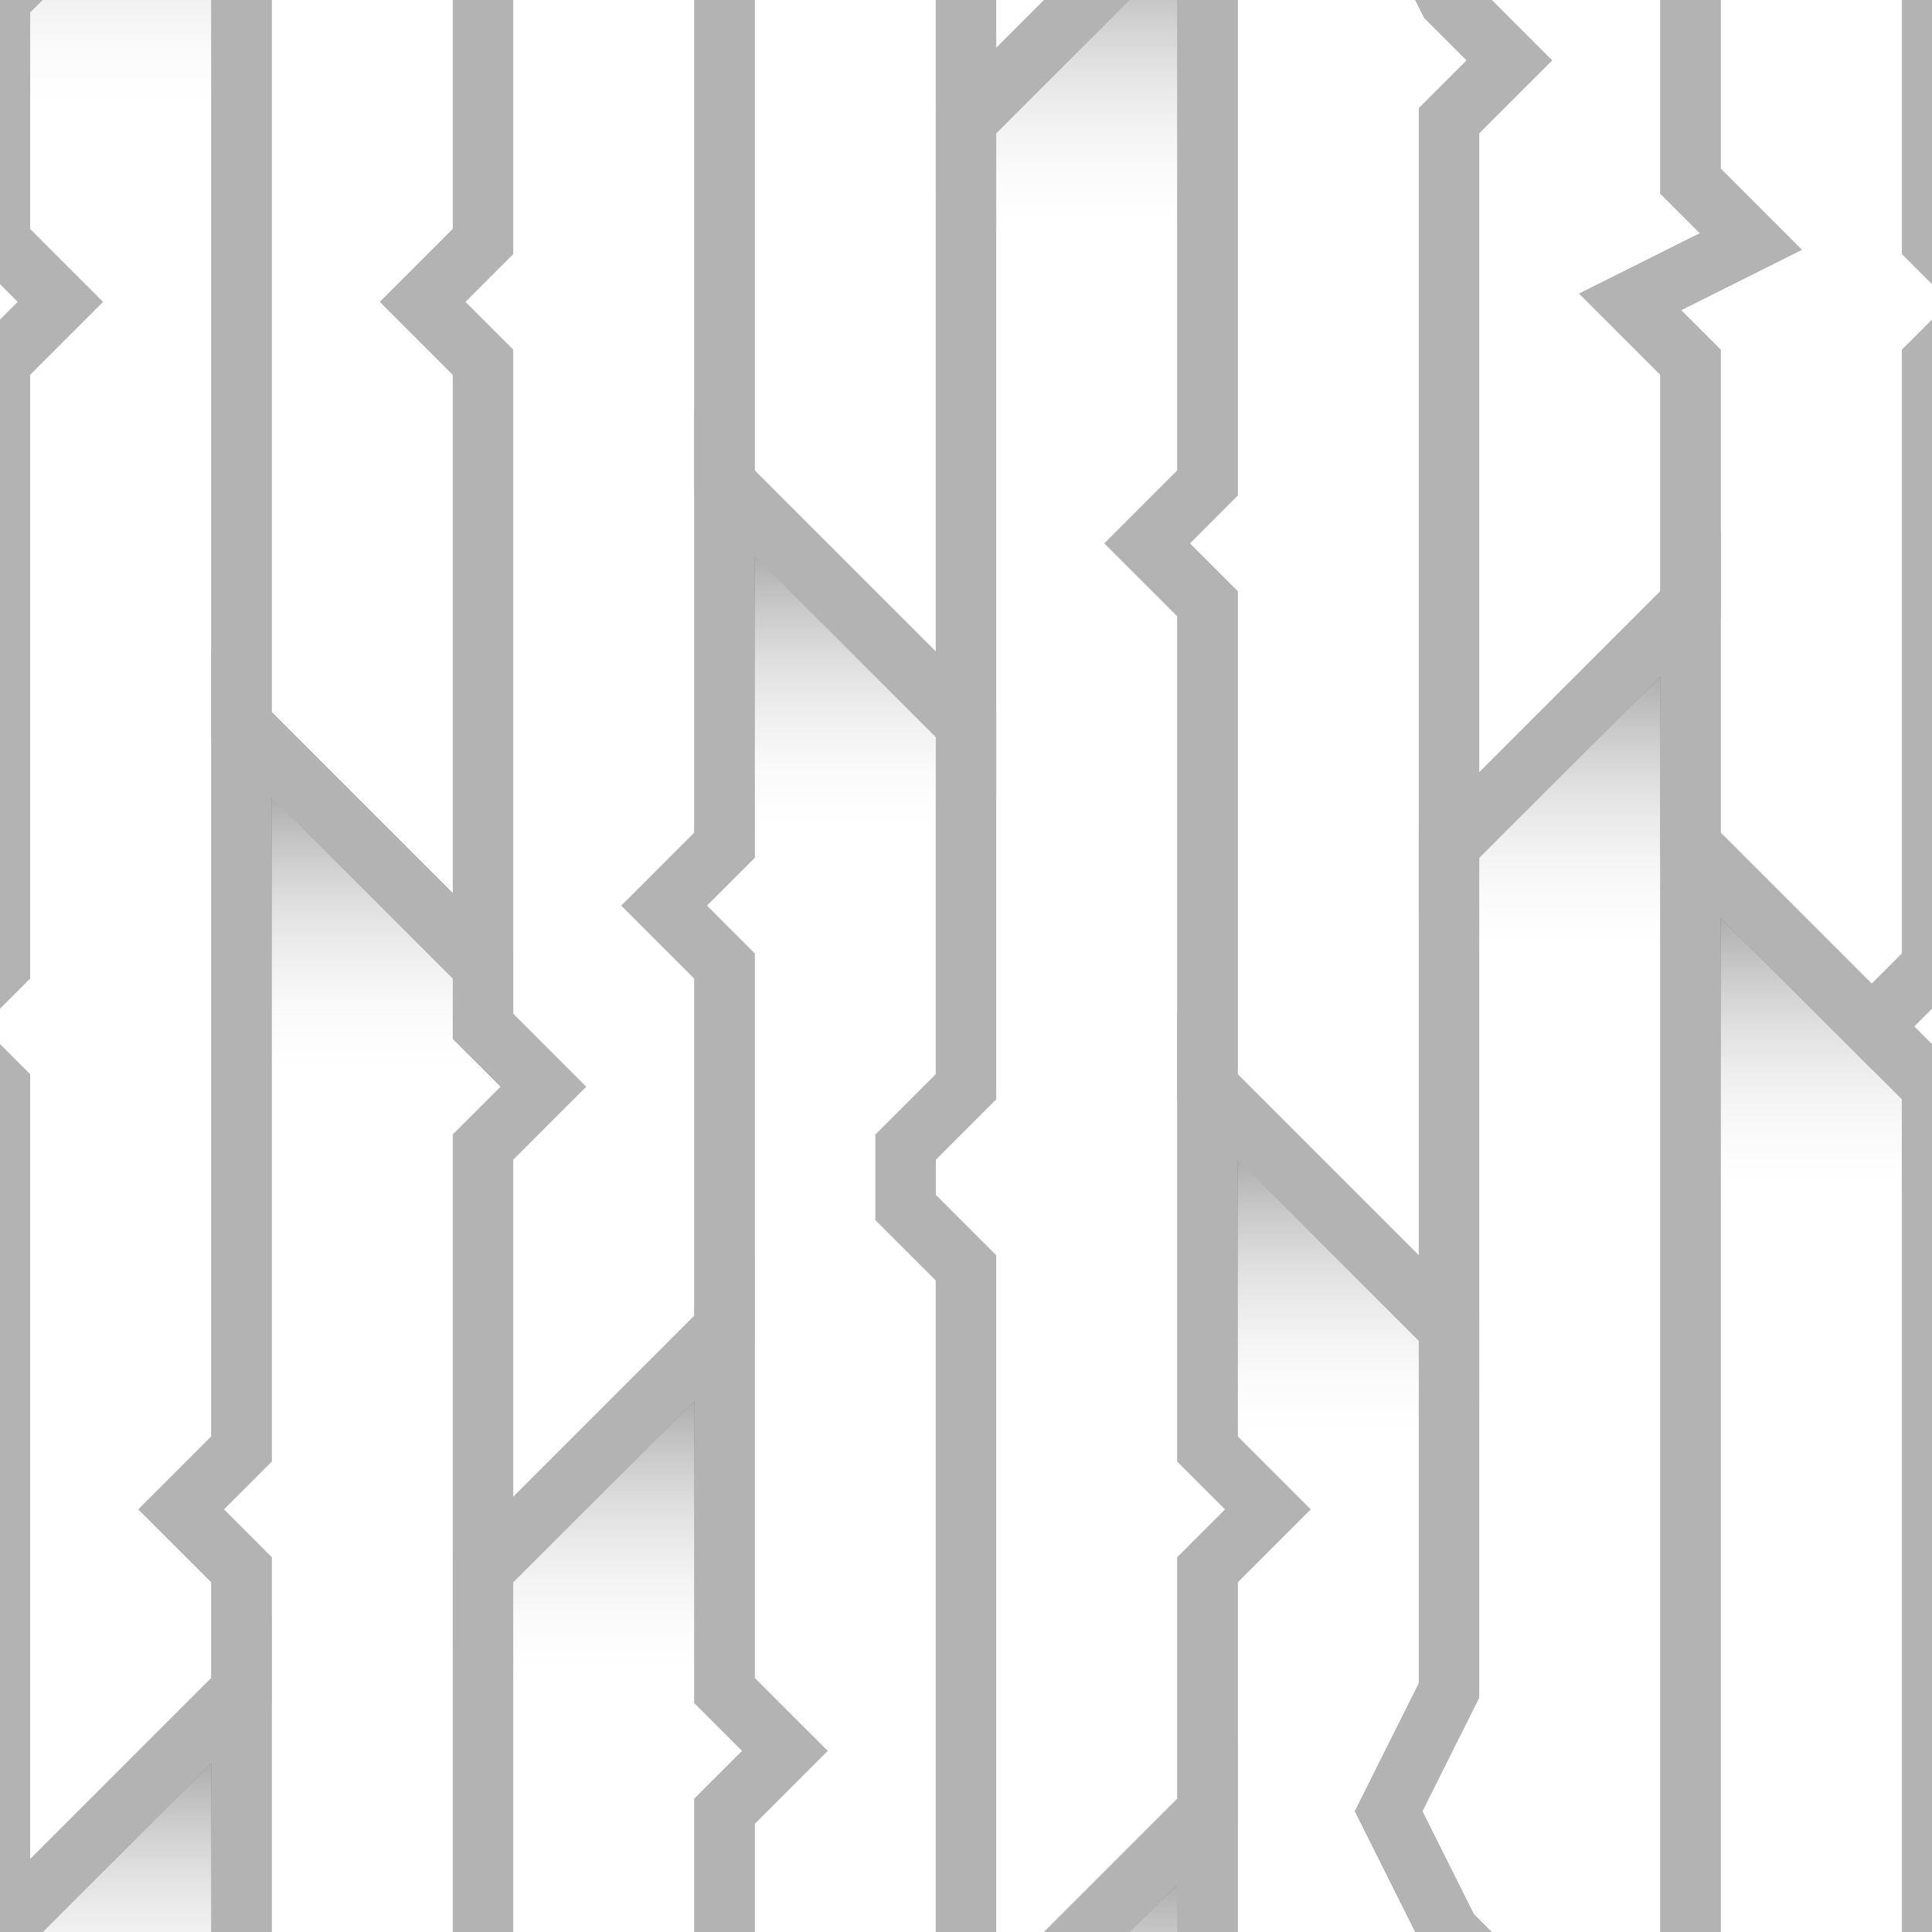
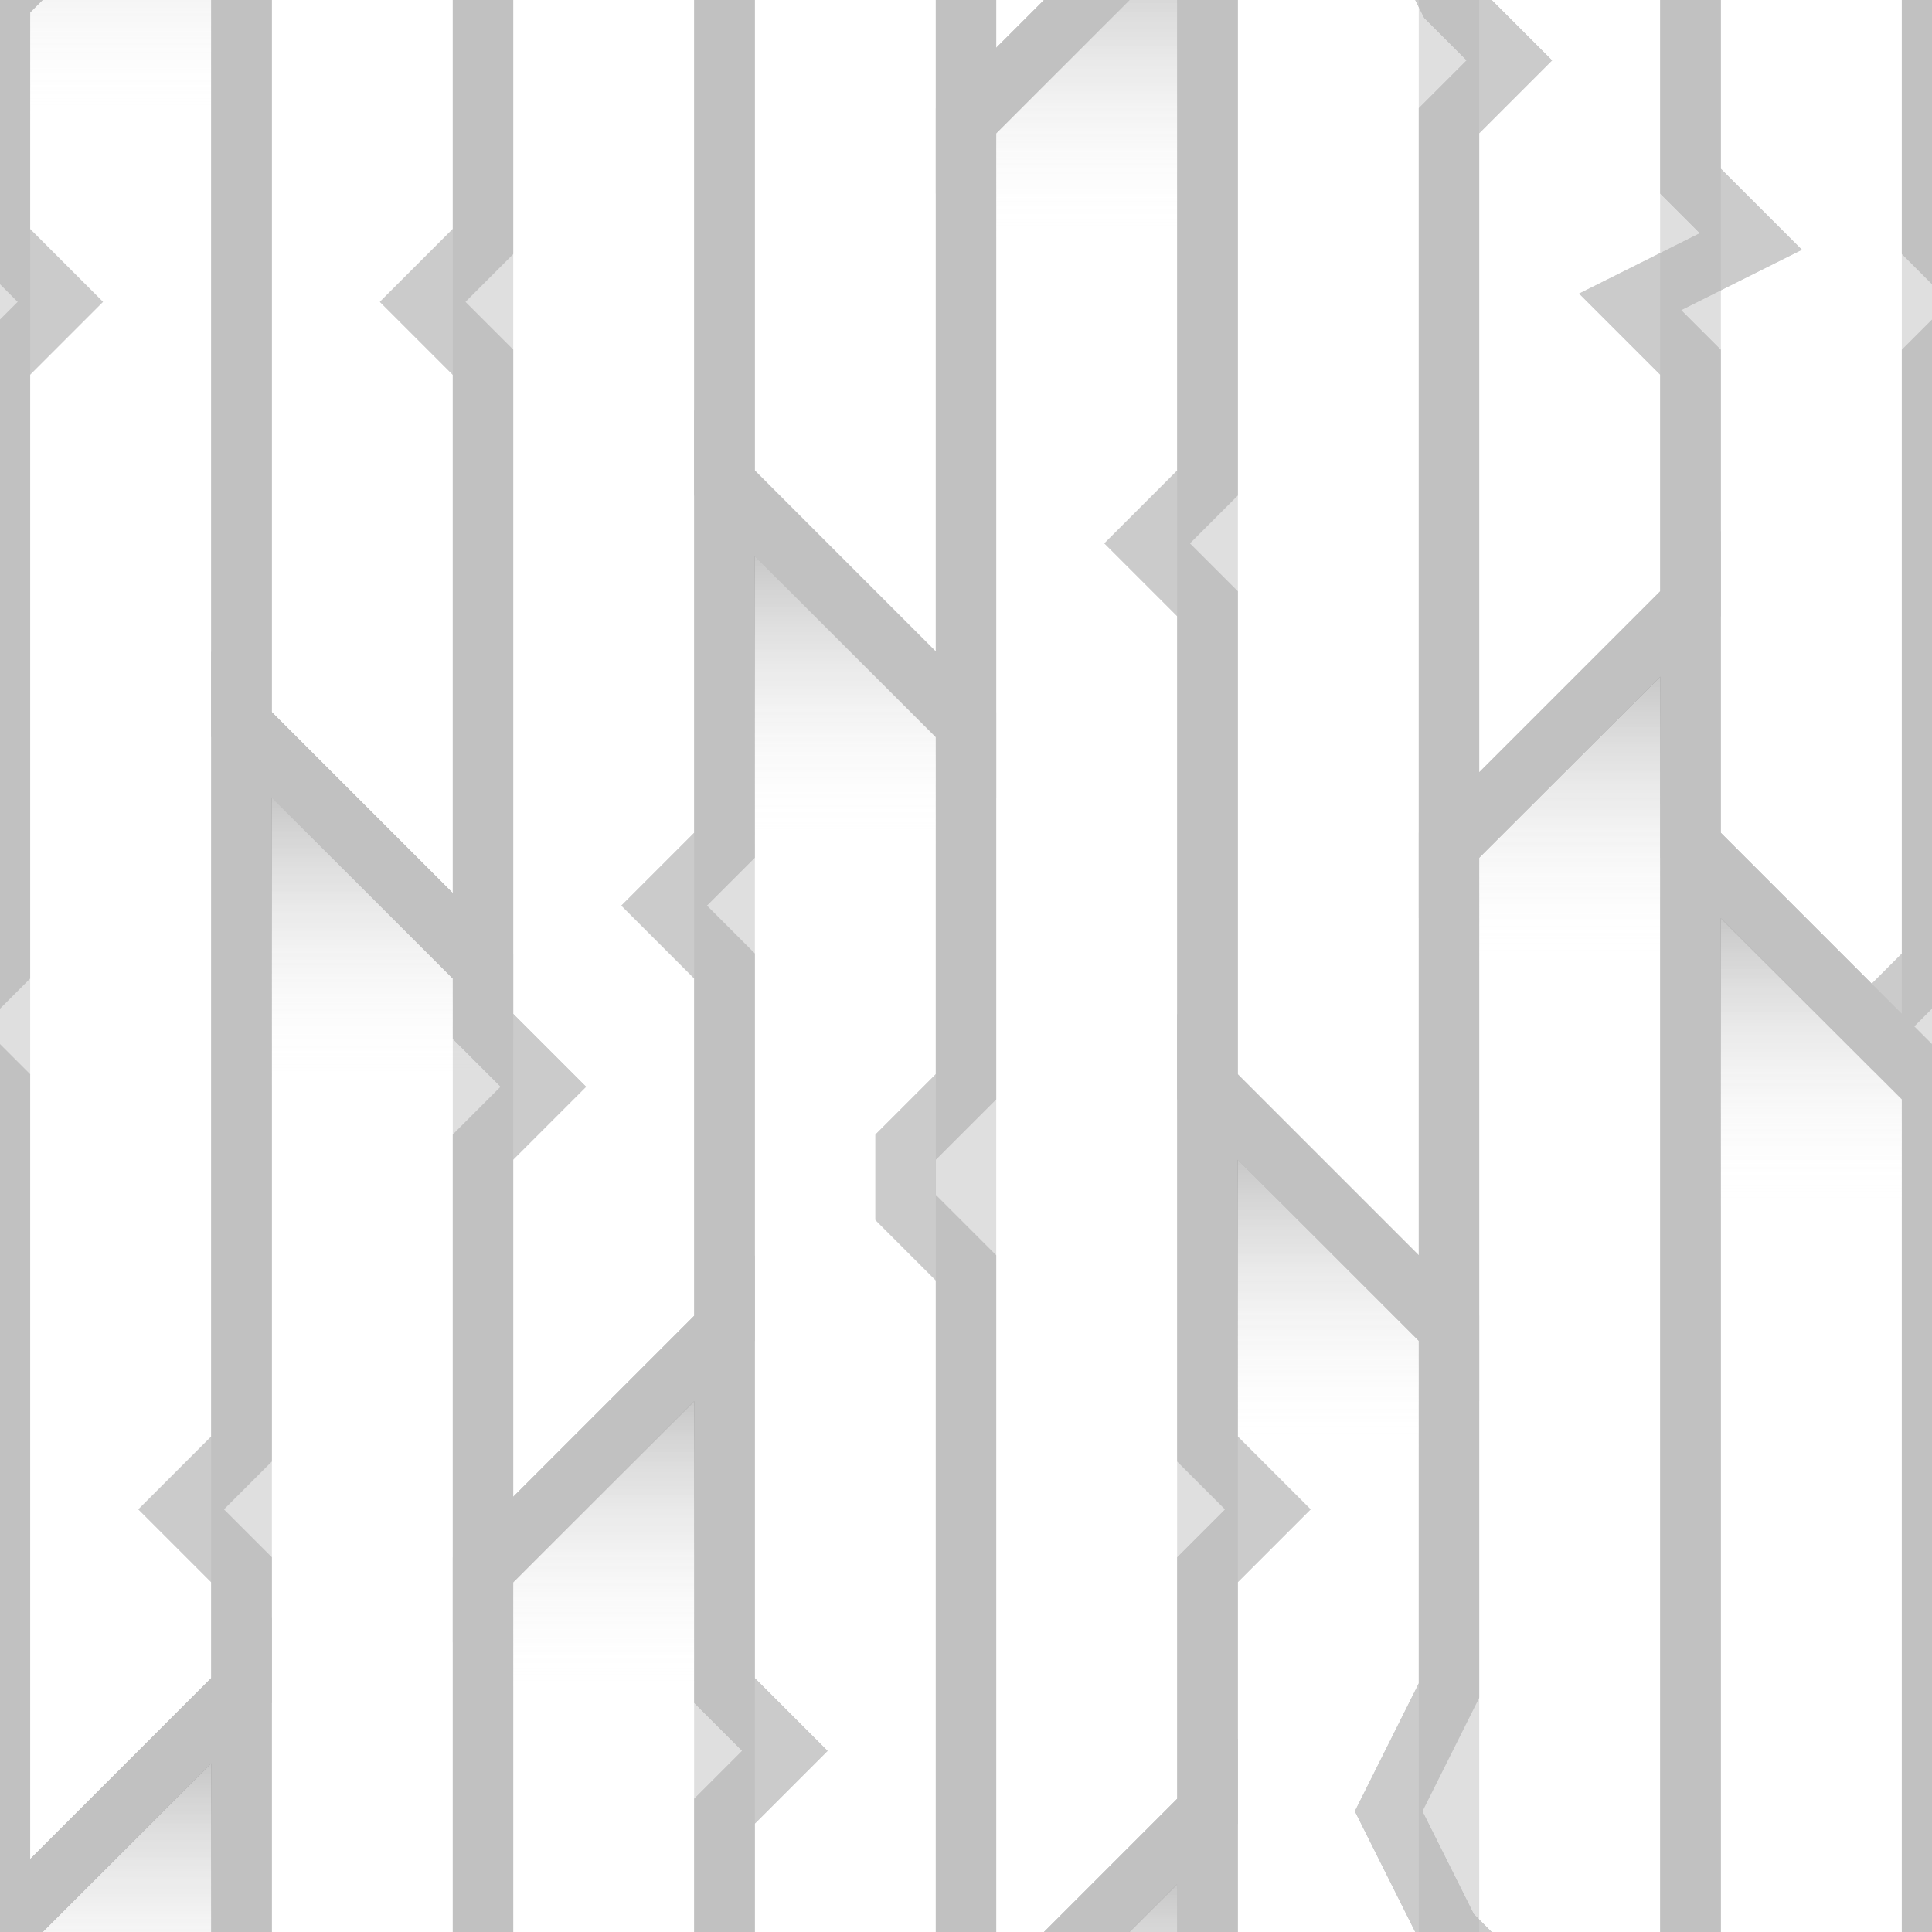
<svg xmlns="http://www.w3.org/2000/svg" xmlns:xlink="http://www.w3.org/1999/xlink" width="128" height="128" viewBox="0 0 128 128" id="svg2" version="1.1" enable-background="new">
  <defs id="defs4">
+     <linearGradient gradientTransform="translate(-212.3528,-104.5228)" xlink:href="#linearGradient4171" id="linearGradient4189-1" x1="16" y1="112" x2="16" y2="136" gradientUnits="userSpaceOnUse" />
    <linearGradient id="linearGradient4171">
      <stop style="stop-color:#000000;stop-opacity:0.497" offset="0" id="stop4173" />
      <stop style="stop-color:#ffffff;stop-opacity:0" offset="1" id="stop4175" />
    </linearGradient>
-     <linearGradient gradientTransform="translate(0,-128)" xlink:href="#linearGradient4171" id="linearGradient4189-1" x1="16" y1="112" x2="16" y2="136" gradientUnits="userSpaceOnUse" />
-     <linearGradient gradientTransform="translate(64,-120)" xlink:href="#linearGradient4171" id="linearGradient4189-9" x1="16" y1="112" x2="16" y2="136" gradientUnits="userSpaceOnUse" />
-     <linearGradient gradientTransform="translate(96,-200)" xlink:href="#linearGradient4171" id="linearGradient4189-4" x1="16" y1="112" x2="16" y2="136" gradientUnits="userSpaceOnUse" />
-     <linearGradient gradientTransform="matrix(-1,0,0,1,128,-184)" xlink:href="#linearGradient4171" id="linearGradient4189-96-93" x1="16" y1="112" x2="16" y2="136" gradientUnits="userSpaceOnUse" />
-     <linearGradient gradientTransform="matrix(-1,0,0,1,32,-64.00004)" xlink:href="#linearGradient4171" id="linearGradient4189-96-23-2" x1="16" y1="112" x2="16" y2="136" gradientUnits="userSpaceOnUse" />
-     <linearGradient gradientTransform="translate(32,-152)" xlink:href="#linearGradient4171" id="linearGradient4189-2-9-4" x1="16" y1="112" x2="16" y2="136" gradientUnits="userSpaceOnUse" />
-     <linearGradient gradientTransform="matrix(-1,0,0,1,64,-80.00004)" xlink:href="#linearGradient4171" id="linearGradient4189-96-3-5" x1="16" y1="112" x2="16" y2="136" gradientUnits="userSpaceOnUse" />
-     <linearGradient gradientTransform="translate(32,-24.00004)" xlink:href="#linearGradient4171" id="linearGradient4189-2-9-4-1" x1="16" y1="112" x2="16" y2="136" gradientUnits="userSpaceOnUse" />
-     <linearGradient gradientTransform="translate(64,7.99996)" xlink:href="#linearGradient4171" id="linearGradient4189-9-2" x1="16" y1="112" x2="16" y2="136" gradientUnits="userSpaceOnUse" />
-     <linearGradient gradientTransform="matrix(-1,0,0,1,64,-208)" xlink:href="#linearGradient4171" id="linearGradient4189-96-3-5-5" x1="16" y1="112" x2="16" y2="136" gradientUnits="userSpaceOnUse" />
-     <linearGradient gradientTransform="translate(64,-248)" xlink:href="#linearGradient4171" id="linearGradient4189-9-6" x1="16" y1="112" x2="16" y2="136" gradientUnits="userSpaceOnUse" />
-     <linearGradient gradientTransform="matrix(-1,0,0,1,32,-192)" xlink:href="#linearGradient4171" id="linearGradient4189-96-23-2-2" x1="16" y1="112" x2="16" y2="136" gradientUnits="userSpaceOnUse" />
-     <linearGradient gradientTransform="translate(0,-4e-5)" xlink:href="#linearGradient4171" id="linearGradient4189-1-4" x1="16" y1="112" x2="16" y2="136" gradientUnits="userSpaceOnUse" />
-     <linearGradient gradientTransform="matrix(-1,0,0,1,96,-40.00004)" xlink:href="#linearGradient4171" id="linearGradient4189-96-6-7" x1="16" y1="112" x2="16" y2="136" gradientUnits="userSpaceOnUse" />
-     <linearGradient gradientTransform="matrix(-1,0,0,1,96,-168)" xlink:href="#linearGradient4171" id="linearGradient4189-96-6-7-6" x1="16" y1="112" x2="16" y2="136" gradientUnits="userSpaceOnUse" />
-     <linearGradient gradientTransform="translate(96,-72)" xlink:href="#linearGradient4171" id="linearGradient4189-4-6" x1="16" y1="112" x2="16" y2="136" gradientUnits="userSpaceOnUse" />
-     <linearGradient gradientTransform="matrix(-1,0,0,1,128,-56.00004)" xlink:href="#linearGradient4171" id="linearGradient4189-96-93-1" x1="16" y1="112" x2="16" y2="136" gradientUnits="userSpaceOnUse" />
+     <linearGradient gradientTransform="translate(-148.3528,-96.52283)" xlink:href="#linearGradient4171" id="linearGradient4189-9" x1="16" y1="112" x2="16" y2="136" gradientUnits="userSpaceOnUse" />
+     <linearGradient gradientTransform="translate(-116.3528,-176.5228)" xlink:href="#linearGradient4171" id="linearGradient4189-4" x1="16" y1="112" x2="16" y2="136" gradientUnits="userSpaceOnUse" />
+     <linearGradient gradientTransform="matrix(-1,0,0,1,-84.35284,-160.5228)" xlink:href="#linearGradient4171" id="linearGradient4189-96-93" x1="16" y1="112" x2="16" y2="136" gradientUnits="userSpaceOnUse" />
+     <linearGradient gradientTransform="matrix(-1,0,0,1,-180.3528,-40.52287)" xlink:href="#linearGradient4171" id="linearGradient4189-96-23-2" x1="16" y1="112" x2="16" y2="136" gradientUnits="userSpaceOnUse" />
+     <linearGradient gradientTransform="translate(-180.3528,-128.5228)" xlink:href="#linearGradient4171" id="linearGradient4189-2-9-4" x1="16" y1="112" x2="16" y2="136" gradientUnits="userSpaceOnUse" />
+     <linearGradient gradientTransform="matrix(-1,0,0,1,-148.3528,-56.52287)" xlink:href="#linearGradient4171" id="linearGradient4189-96-3-5" x1="16" y1="112" x2="16" y2="136" gradientUnits="userSpaceOnUse" />
+     <linearGradient gradientTransform="translate(-180.3528,-0.5228704)" xlink:href="#linearGradient4171" id="linearGradient4189-2-9-4-1" x1="16" y1="112" x2="16" y2="136" gradientUnits="userSpaceOnUse" />
+     <linearGradient gradientTransform="translate(-148.3528,31.47713)" xlink:href="#linearGradient4171" id="linearGradient4189-9-2" x1="16" y1="112" x2="16" y2="136" gradientUnits="userSpaceOnUse" />
+     <linearGradient gradientTransform="matrix(-1,0,0,1,-148.3528,-184.5229)" xlink:href="#linearGradient4171" id="linearGradient4189-96-3-5-5" x1="16" y1="112" x2="16" y2="136" gradientUnits="userSpaceOnUse" />
+     <linearGradient gradientTransform="translate(-148.3528,-224.5228)" xlink:href="#linearGradient4171" id="linearGradient4189-9-6" x1="16" y1="112" x2="16" y2="136" gradientUnits="userSpaceOnUse" />
+     <linearGradient gradientTransform="matrix(-1,0,0,1,-180.3528,-168.5229)" xlink:href="#linearGradient4171" id="linearGradient4189-96-23-2-2" x1="16" y1="112" x2="16" y2="136" gradientUnits="userSpaceOnUse" />
+     <linearGradient gradientTransform="translate(-212.3528,23.47713)" xlink:href="#linearGradient4171" id="linearGradient4189-1-4" x1="16" y1="112" x2="16" y2="136" gradientUnits="userSpaceOnUse" />
+     <linearGradient gradientTransform="matrix(-1,0,0,1,-116.3528,-16.52287)" xlink:href="#linearGradient4171" id="linearGradient4189-96-6-7" x1="16" y1="112" x2="16" y2="136" gradientUnits="userSpaceOnUse" />
+     <linearGradient gradientTransform="matrix(-1,0,0,1,-116.3528,-144.5229)" xlink:href="#linearGradient4171" id="linearGradient4189-96-6-7-6" x1="16" y1="112" x2="16" y2="136" gradientUnits="userSpaceOnUse" />
+     <linearGradient gradientTransform="translate(-116.3528,-48.52283)" xlink:href="#linearGradient4171" id="linearGradient4189-4-6" x1="16" y1="112" x2="16" y2="136" gradientUnits="userSpaceOnUse" />
+     <linearGradient gradientTransform="matrix(-1,0,0,1,-84.35284,-32.52287)" xlink:href="#linearGradient4171" id="linearGradient4189-96-93-1" x1="16" y1="112" x2="16" y2="136" gradientUnits="userSpaceOnUse" />
  </defs>
  <g id="layer3">
-     <path style="opacity:1;fill:url(#linearGradient4189-1);fill-opacity:1;fill-rule:evenodd;stroke:#b3b3b3;stroke-width:4;stroke-linecap:butt;stroke-linejoin:miter;stroke-miterlimit:4;stroke-dasharray:none;stroke-opacity:1" d="M 16,-16 0,4.0003407e-5 0,16 4,20 0,24 0,64 -4,68 l 4,4 0,40 0,16 16,-16 0,-8 -4,-4 4,-4 0,-48 0,-16 0,-16 0,-16 z" id="path4157-0-5-3" />
-     <path style="opacity:1;fill:url(#linearGradient4189-9);fill-opacity:1;fill-rule:evenodd;stroke:#b3b3b3;stroke-width:4;stroke-linecap:butt;stroke-linejoin:miter;stroke-miterlimit:4;stroke-dasharray:none;stroke-opacity:1" d="M 80,-8 64,8 l 0,16 0,16 0,16 0,16 L 60,76 l 0,4 4,4 0,52 16,-16 0,-16 L 84,100 80,96 80,40 76,36 80,32 80,8 Z" id="path4157-0-5-4" />
-     <path style="opacity:1;fill:url(#linearGradient4189-4);fill-opacity:1;fill-rule:evenodd;stroke:#b3b3b3;stroke-width:4;stroke-linecap:butt;stroke-linejoin:miter;stroke-miterlimit:4;stroke-dasharray:none;stroke-opacity:1" d="m 112,-88 -16,16 0,16 0,16 L 96,-16 l -4,8 4,8 4,4 -4,4 0,48 16,-16 0,-16 L 108,20 l 8,-4 -4,-4 0,-52 0,-16 0,-16 z" id="path4157-0-5-30" />
-     <path style="opacity:1;fill:url(#linearGradient4189-96-93);fill-opacity:1;fill-rule:evenodd;stroke:#b3b3b3;stroke-width:4;stroke-linecap:butt;stroke-linejoin:miter;stroke-miterlimit:4;stroke-dasharray:none;stroke-opacity:1" d="m 112,-72 16,16 0,16 0,16 L 128,16 l 4,4 -4,4 0,16 L 128,64 l -4,4 -12,-12 0,-16 0,-16 L 108,20 l 8,-4 -4,-4 0,-52 0,-16 z" id="path4157-0-5-95-6" />
-     <path style="opacity:1;fill:url(#linearGradient4189-96-23-2);fill-opacity:1;fill-rule:evenodd;stroke:#b3b3b3;stroke-width:4;stroke-linecap:butt;stroke-linejoin:miter;stroke-miterlimit:4;stroke-dasharray:none;stroke-opacity:1" d="m 16,48 16,16 0,4 4,4 -4,4 0,52 0,16 -4,4 4,4 0,40 -16,-16 0,-16 0,-16 0,-16 0,-16 0,-8 -4,-4 4,-4 z" id="path4157-0-5-95-92-7" />
-     <path style="opacity:1;fill:url(#linearGradient4189-2-9-4);fill-opacity:1;fill-rule:evenodd;stroke:#b3b3b3;stroke-width:4;stroke-linecap:butt;stroke-linejoin:miter;stroke-miterlimit:4;stroke-dasharray:none;stroke-opacity:1" d="m 48,-40 -16,16 L 32,16 l -4,4 4,4 0,16 0,28 4,4 -4,4 0,28 L 48,88 48,64 l -4,-4 4,-4 0,-64 4,-4 -4,-4 0,-8 z" id="path4157-0-5-9-9-4" />
-     <path style="opacity:1;fill:url(#linearGradient4189-96-3-5);fill-opacity:1;fill-rule:evenodd;stroke:#b3b3b3;stroke-width:4;stroke-linecap:butt;stroke-linejoin:miter;stroke-miterlimit:4;stroke-dasharray:none;stroke-opacity:1" d="m 48,32 16,16 L 64,72 l -4,4 0,4 4,4 0,44 0,16 0,16 0,16 -16,-16 0,-40 4,-4 L 48,112 48,96 48,64 l -4,-4 4,-4 z" id="path4157-0-5-95-1-6" />
-     <path style="opacity:1;fill:url(#linearGradient4189-2-9-4-1);fill-opacity:1;fill-rule:evenodd;stroke:#b3b3b3;stroke-width:4;stroke-linecap:butt;stroke-linejoin:miter;stroke-miterlimit:4;stroke-dasharray:none;stroke-opacity:1" d="M 48,88 32,104 l 0,40 -4,4 4,4 0,16 0,28 4,4 -4,4 0,28 16,-16 0,-24 -4,-4 4,-4 L 48,120 l 4,-4 -4,-4 0,-8 z" id="path4157-0-5-9-9-4-3" />
-     <path style="opacity:1;fill:url(#linearGradient4189-9-2);fill-opacity:1;fill-rule:evenodd;stroke:#b3b3b3;stroke-width:4;stroke-linecap:butt;stroke-linejoin:miter;stroke-miterlimit:4;stroke-dasharray:none;stroke-opacity:1" d="m 80,120 -16,16 0,16 0,16 0,16 0,16 -4,4 0,4 4,4 0,52 16,-16 0,-16 4,-4 -4,-4 0,-56 -4,-4 4,-4 L 80,136 Z" id="path4157-0-5-4-1" />
-     <path style="opacity:1;fill:url(#linearGradient4189-96-3-5-5);fill-opacity:1;fill-rule:evenodd;stroke:#b3b3b3;stroke-width:4;stroke-linecap:butt;stroke-linejoin:miter;stroke-miterlimit:4;stroke-dasharray:none;stroke-opacity:1" d="m 48,-96 16,16 0,24 -4,4 0,4 4,4 0,44 0,16 0,16 0,16 -16,-16 0,-40 4,-4 L 48,-16 48,-32 48,-64 l -4,-4 4,-4 z" id="path4157-0-5-95-1-6-7" />
-     <path style="opacity:1;fill:url(#linearGradient4189-9-6);fill-opacity:1;fill-rule:evenodd;stroke:#b3b3b3;stroke-width:4;stroke-linecap:butt;stroke-linejoin:miter;stroke-miterlimit:4;stroke-dasharray:none;stroke-opacity:1" d="m 80,-136 -16,16 0,16 0,16 0,16 0,16 -4,4 0,4 4,4 0,52 16,-16 0,-16 4,-4 -4,-4 0,-56 -4,-4 4,-4 0,-24 z" id="path4157-0-5-4-9" />
-     <path style="opacity:1;fill:url(#linearGradient4189-96-23-2-2);fill-opacity:1;fill-rule:evenodd;stroke:#b3b3b3;stroke-width:4;stroke-linecap:butt;stroke-linejoin:miter;stroke-miterlimit:4;stroke-dasharray:none;stroke-opacity:1" d="m 16,-80 16,16 0,4 4,4 -4,4 0,52 0,16 -4,4 4,4 0,40 -16,-16 0,-16 0,-16 0,-16 0,-16 0,-8 -4,-4 4,-4 z" id="path4157-0-5-95-92-7-7" />
-     <path style="opacity:1;fill:url(#linearGradient4189-1-4);fill-opacity:1;fill-rule:evenodd;stroke:#b3b3b3;stroke-width:4;stroke-linecap:butt;stroke-linejoin:miter;stroke-miterlimit:4;stroke-dasharray:none;stroke-opacity:1" d="m 16,112 -16,16 0,16 4,4 L 0,152 0,192 l -4,4 4,4 L 0,240 l 0,16 16,-16 0,-8 -4,-4 4,-4 L 16,176 l 0,-16 0,-16 0,-16 z" id="path4157-0-5-3-0" />
-     <path style="opacity:1;fill:url(#linearGradient4189-96-6-7);fill-opacity:1;fill-rule:evenodd;stroke:#b3b3b3;stroke-width:4;stroke-linecap:butt;stroke-linejoin:miter;stroke-miterlimit:4;stroke-dasharray:none;stroke-opacity:1" d="m 80,72 16,16 L 96,112 l -4,8 4,8 4,4 -4,4 0,48 0,16 0,16 -16,-16 0,-16 0,-16 -4,-4 4,-4 0,-56 4,-4 -4,-4 z" id="path4157-0-5-95-9-8" />
-     <path style="opacity:1;fill:url(#linearGradient4189-96-6-7-6);fill-opacity:1;fill-rule:evenodd;stroke:#b3b3b3;stroke-width:4;stroke-linecap:butt;stroke-linejoin:miter;stroke-miterlimit:4;stroke-dasharray:none;stroke-opacity:1" d="m 80,-56 16,16 0,24 -4,8 4,8 4,4 -4,4 0,48 0,16 0,16 -16,-16 0,-16 0,-16 -4,-4 4,-4 0,-56 4,-4 -4,-4 z" id="path4157-0-5-95-9-8-2" />
-     <path style="opacity:1;fill:url(#linearGradient4189-4-6);fill-opacity:1;fill-rule:evenodd;stroke:#b3b3b3;stroke-width:4;stroke-linecap:butt;stroke-linejoin:miter;stroke-miterlimit:4;stroke-dasharray:none;stroke-opacity:1" d="m 112,40 -16,16 0,16 0,16 0,24 -4,8 4,8 4,4 -4,4 0,48 16,-16 0,-16 -4,-4 8,-4 -4,-4 0,-52 0,-16 0,-16 z" id="path4157-0-5-30-9" />
-     <path style="opacity:1;fill:url(#linearGradient4189-96-93-1);fill-opacity:1;fill-rule:evenodd;stroke:#b3b3b3;stroke-width:4;stroke-linecap:butt;stroke-linejoin:miter;stroke-miterlimit:4;stroke-dasharray:none;stroke-opacity:1" d="m 112,56 16,16 0,16 0,16 0,40 4,4 -4,4 0,16 0,24 -4,4 L 112,184 l 0,-16 0,-16 -4,-4 8,-4 -4,-4 0,-52 L 112,72 Z" id="path4157-0-5-95-6-1" />
+     <g id="g4316" style="opacity:0.128" transform="translate(0,-4e-5)">
+       <path id="path4157-0-5" d="m 16,112 -16,16 0,128 16,-16 z" style="opacity:1;fill:none;fill-opacity:1;fill-rule:evenodd;stroke:#000000;stroke-width:4;stroke-linecap:butt;stroke-linejoin:miter;stroke-miterlimit:4;stroke-dasharray:none;stroke-opacity:1" />
+       <path id="path4157-0-5-3" d="M 16,-16 0,4.0003407e-5 0,128 l 16,-16 z" style="opacity:1;fill:none;fill-opacity:1;fill-rule:evenodd;stroke:#000000;stroke-width:4;stroke-linecap:butt;stroke-linejoin:miter;stroke-miterlimit:4;stroke-dasharray:none;stroke-opacity:1" />
+       <path id="path4157-0-5-38" d="m 48,88 -16,16 0,128 16,-16 z" style="opacity:1;fill:none;fill-opacity:1;fill-rule:evenodd;stroke:#000000;stroke-width:4;stroke-linecap:butt;stroke-linejoin:miter;stroke-miterlimit:4;stroke-dasharray:none;stroke-opacity:1" />
+       <path id="path4157-0-5-9" d="m 48,-40 -16,16 0,128 16,-16 z" style="opacity:1;fill:none;fill-opacity:1;fill-rule:evenodd;stroke:#000000;stroke-width:4;stroke-linecap:butt;stroke-linejoin:miter;stroke-miterlimit:4;stroke-dasharray:none;stroke-opacity:1" />
+       <path id="path4157-0-5-1" d="m 80,120 -16,16 0,128 16,-16 z" style="opacity:1;fill:none;fill-opacity:1;fill-rule:evenodd;stroke:#000000;stroke-width:4;stroke-linecap:butt;stroke-linejoin:miter;stroke-miterlimit:4;stroke-dasharray:none;stroke-opacity:1" />
+       <path id="path4157-0-5-4" d="M 80,-8 64,8 l 0,128 16,-16 z" style="opacity:1;fill:none;fill-opacity:1;fill-rule:evenodd;stroke:#000000;stroke-width:4;stroke-linecap:butt;stroke-linejoin:miter;stroke-miterlimit:4;stroke-dasharray:none;stroke-opacity:1" />
+       <path id="path4157-0-5-90" d="m 80,-136 -16,16 0,128 16,-16 z" style="opacity:1;fill:none;fill-opacity:1;fill-rule:evenodd;stroke:#000000;stroke-width:4;stroke-linecap:butt;stroke-linejoin:miter;stroke-miterlimit:4;stroke-dasharray:none;stroke-opacity:1" />
+       <path id="path4157-0-5-30" d="m 112,-88 -16,16 0,128 16,-16 z" style="opacity:1;fill:none;fill-opacity:1;fill-rule:evenodd;stroke:#000000;stroke-width:4;stroke-linecap:butt;stroke-linejoin:miter;stroke-miterlimit:4;stroke-dasharray:none;stroke-opacity:1" />
+       <path id="path4157-0-5-0" d="m 112,40 -16,16 0,128 16,-16 z" style="opacity:1;fill:none;fill-opacity:1;fill-rule:evenodd;stroke:#000000;stroke-width:4;stroke-linecap:butt;stroke-linejoin:miter;stroke-miterlimit:4;stroke-dasharray:none;stroke-opacity:1" />
+       <path id="path4157-0-5-95" d="m 16,48 16,16 0,128 -16,-16 z" style="opacity:1;fill:none;fill-opacity:1;fill-rule:evenodd;stroke:#000000;stroke-width:4;stroke-linecap:butt;stroke-linejoin:miter;stroke-miterlimit:4;stroke-dasharray:none;stroke-opacity:1" />
+       <path id="path4157-0-5-95-3" d="m 48,32 16,16 0,128 -16,-16 z" style="opacity:1;fill:none;fill-opacity:1;fill-rule:evenodd;stroke:#000000;stroke-width:4;stroke-linecap:butt;stroke-linejoin:miter;stroke-miterlimit:4;stroke-dasharray:none;stroke-opacity:1" />
+       <path id="path4157-0-5-95-2" d="m 80,72 16,16 0,128 -16,-16 z" style="opacity:1;fill:none;fill-opacity:1;fill-rule:evenodd;stroke:#000000;stroke-width:4;stroke-linecap:butt;stroke-linejoin:miter;stroke-miterlimit:4;stroke-dasharray:none;stroke-opacity:1" />
+       <path id="path4157-0-5-95-8" d="m 112,56 16,16 0,128 -16,-16 z" style="opacity:1;fill:none;fill-opacity:1;fill-rule:evenodd;stroke:#000000;stroke-width:4;stroke-linecap:butt;stroke-linejoin:miter;stroke-miterlimit:4;stroke-dasharray:none;stroke-opacity:1" />
+       <path id="path4157-0-5-95-6" d="m 112,-72 16,16 0,128 -16,-16 z" style="opacity:1;fill:none;fill-opacity:1;fill-rule:evenodd;stroke:#000000;stroke-width:4;stroke-linecap:butt;stroke-linejoin:miter;stroke-miterlimit:4;stroke-dasharray:none;stroke-opacity:1" />
+       <path id="path4157-0-5-95-9" d="m 80,-56 16,16 0,128 -16,-16 z" style="opacity:1;fill:none;fill-opacity:1;fill-rule:evenodd;stroke:#000000;stroke-width:4;stroke-linecap:butt;stroke-linejoin:miter;stroke-miterlimit:4;stroke-dasharray:none;stroke-opacity:1" />
+       <path id="path4157-0-5-95-1" d="m 48,-96 16,16 0,128 -16,-16 z" style="opacity:1;fill:none;fill-opacity:1;fill-rule:evenodd;stroke:#000000;stroke-width:4;stroke-linecap:butt;stroke-linejoin:miter;stroke-miterlimit:4;stroke-dasharray:none;stroke-opacity:1" />
+       <path id="path4157-0-5-95-31" d="m 16,-80 16,16 0,128 -16,-16 z" style="opacity:1;fill:none;fill-opacity:1;fill-rule:evenodd;stroke:#000000;stroke-width:4;stroke-linecap:butt;stroke-linejoin:miter;stroke-miterlimit:4;stroke-dasharray:none;stroke-opacity:1" />
+     </g>
+     <g id="g4297" transform="translate(212.3528,-23.47719)" style="opacity:0.69">
+       <path id="path4157-0-5-3-2" d="m -196.353,7.477 -16,16 0,16 4,4 -4,4 0,40 -4,4 4,4 0,40 0,16 16,-16 0,-8 -4,-4 4,-4 0,-48 0,-16 0,-16 0,-16 z" style="opacity:1;fill:url(#linearGradient4189-1);fill-opacity:1;fill-rule:evenodd;stroke:#b3b3b3;stroke-width:4;stroke-linecap:butt;stroke-linejoin:miter;stroke-miterlimit:4;stroke-dasharray:none;stroke-opacity:1" />
+       <path id="path4157-0-5-4-3" d="m -132.353,15.477 -16,16 0,16 0,16 0,16 0,16 -4,4 0,4 4,4 0,52 16,-16 0,-16 4,-4 -4,-4 0,-56 -4,-4 4,-4 0,-24 z" style="opacity:1;fill:url(#linearGradient4189-9);fill-opacity:1;fill-rule:evenodd;stroke:#b3b3b3;stroke-width:4;stroke-linecap:butt;stroke-linejoin:miter;stroke-miterlimit:4;stroke-dasharray:none;stroke-opacity:1" />
+       <path id="path4157-0-5-30-7" d="m -100.353,-64.523 -16,16 0,16 0,16 0,24 -4,8 4,8 4,4 -4,4 0,48 16,-16 0,-16 -4,-4 8,-4 -4,-4 0,-52 0,-16 0,-16 z" style="opacity:1;fill:url(#linearGradient4189-4);fill-opacity:1;fill-rule:evenodd;stroke:#b3b3b3;stroke-width:4;stroke-linecap:butt;stroke-linejoin:miter;stroke-miterlimit:4;stroke-dasharray:none;stroke-opacity:1" />
+       <path id="path4157-0-5-95-6-5" d="m -100.353,-48.523 16,16 0,16 0,16 0,40 4,4 -4,4 0,16 0,24 -4,4 -12,-12 0,-16 0,-16 -4,-4 8,-4 -4,-4 0,-52 0,-16 z" style="opacity:1;fill:url(#linearGradient4189-96-93);fill-opacity:1;fill-rule:evenodd;stroke:#b3b3b3;stroke-width:4;stroke-linecap:butt;stroke-linejoin:miter;stroke-miterlimit:4;stroke-dasharray:none;stroke-opacity:1" />
+       <path id="path4157-0-5-95-92-7" d="m -196.353,71.477 16,16 0,4 4,4 -4,4 0,52 0,16 -4,4 4,4 0,40 -16,-16 0,-16 0,-16 0,-16 0,-16 0,-8 -4,-4 4,-4 z" style="opacity:1;fill:url(#linearGradient4189-96-23-2);fill-opacity:1;fill-rule:evenodd;stroke:#b3b3b3;stroke-width:4;stroke-linecap:butt;stroke-linejoin:miter;stroke-miterlimit:4;stroke-dasharray:none;stroke-opacity:1" />
+       <path id="path4157-0-5-9-9-4" d="m -164.353,-16.523 -16,16 0,40 -4,4 4,4 0,16 0,28 4,4 -4,4 0,28 16,-16 0,-24 -4,-4 4,-4 0,-64 4,-4 -4,-4 0,-8 z" style="opacity:1;fill:url(#linearGradient4189-2-9-4);fill-opacity:1;fill-rule:evenodd;stroke:#b3b3b3;stroke-width:4;stroke-linecap:butt;stroke-linejoin:miter;stroke-miterlimit:4;stroke-dasharray:none;stroke-opacity:1" />
+       <path id="path4157-0-5-95-1-6" d="m -164.353,55.477 16,16 0,24 -4,4 0,4 4,4 0,44 0,16 0,16 0,16 -16,-16 0,-40 4,-4 -4,-4 0,-16 0,-32 -4,-4 4,-4 z" style="opacity:1;fill:url(#linearGradient4189-96-3-5);fill-opacity:1;fill-rule:evenodd;stroke:#b3b3b3;stroke-width:4;stroke-linecap:butt;stroke-linejoin:miter;stroke-miterlimit:4;stroke-dasharray:none;stroke-opacity:1" />
+       <path id="path4157-0-5-9-9-4-3" d="m -164.353,111.477 -16,16 0,40 -4,4 4,4 0,16 0,28 4,4 -4,4 0,28 16,-16 0,-24 -4,-4 4,-4 0,-64 4,-4 -4,-4 0,-8 z" style="opacity:1;fill:url(#linearGradient4189-2-9-4-1);fill-opacity:1;fill-rule:evenodd;stroke:#b3b3b3;stroke-width:4;stroke-linecap:butt;stroke-linejoin:miter;stroke-miterlimit:4;stroke-dasharray:none;stroke-opacity:1" />
+       <path id="path4157-0-5-4-1" d="m -132.353,143.477 -16,16 0,16 0,16 0,16 0,16 -4,4 0,4 4,4 0,52 16,-16 0,-16 4,-4 -4,-4 0,-56 -4,-4 4,-4 0,-24 z" style="opacity:1;fill:url(#linearGradient4189-9-2);fill-opacity:1;fill-rule:evenodd;stroke:#b3b3b3;stroke-width:4;stroke-linecap:butt;stroke-linejoin:miter;stroke-miterlimit:4;stroke-dasharray:none;stroke-opacity:1" />
+       <path id="path4157-0-5-95-1-6-7" d="m -164.353,-72.523 16,16 0,24 -4,4 0,4 4,4 0,44 0,16 0,16 0,16 -16,-16 0,-40 4,-4 -4,-4 0,-16 0,-32 -4,-4 4,-4 z" style="opacity:1;fill:url(#linearGradient4189-96-3-5-5);fill-opacity:1;fill-rule:evenodd;stroke:#b3b3b3;stroke-width:4;stroke-linecap:butt;stroke-linejoin:miter;stroke-miterlimit:4;stroke-dasharray:none;stroke-opacity:1" />
+       <path id="path4157-0-5-4-9" d="m -132.353,-112.523 -16,16 0,16 0,16 0,16 0,16 -4,4 0,4 4,4 0,52 16,-16 0,-16 4,-4 -4,-4 0,-56 -4,-4 4,-4 0,-24 z" style="opacity:1;fill:url(#linearGradient4189-9-6);fill-opacity:1;fill-rule:evenodd;stroke:#b3b3b3;stroke-width:4;stroke-linecap:butt;stroke-linejoin:miter;stroke-miterlimit:4;stroke-dasharray:none;stroke-opacity:1" />
+       <path id="path4157-0-5-95-92-7-7" d="m -196.353,-56.523 16,16 0,4 4,4 -4,4 0,52 0,16 -4,4 4,4 0,40 -16,-16 0,-16 0,-16 0,-16 0,-16 0,-8 -4,-4 4,-4 z" style="opacity:1;fill:url(#linearGradient4189-96-23-2-2);fill-opacity:1;fill-rule:evenodd;stroke:#b3b3b3;stroke-width:4;stroke-linecap:butt;stroke-linejoin:miter;stroke-miterlimit:4;stroke-dasharray:none;stroke-opacity:1" />
+       <path id="path4157-0-5-3-0" d="m -196.353,135.477 -16,16 0,16 4,4 -4,4 0,40 -4,4 4,4 0,40 0,16 16,-16 0,-8 -4,-4 4,-4 0,-48 0,-16 0,-16 0,-16 z" style="opacity:1;fill:url(#linearGradient4189-1-4);fill-opacity:1;fill-rule:evenodd;stroke:#b3b3b3;stroke-width:4;stroke-linecap:butt;stroke-linejoin:miter;stroke-miterlimit:4;stroke-dasharray:none;stroke-opacity:1" />
+       <path id="path4157-0-5-95-9-8" d="m -132.353,95.477 16,16 0,24 -4,8 4,8 4,4 -4,4 0,48 0,16 0,16 -16,-16 0,-16 0,-16 -4,-4 4,-4 0,-56 4,-4 -4,-4 z" style="opacity:1;fill:url(#linearGradient4189-96-6-7);fill-opacity:1;fill-rule:evenodd;stroke:#b3b3b3;stroke-width:4;stroke-linecap:butt;stroke-linejoin:miter;stroke-miterlimit:4;stroke-dasharray:none;stroke-opacity:1" />
+       <path id="path4157-0-5-95-9-8-2" d="m -132.353,-32.523 16,16 0,24 -4,8 4,8 4,4 -4,4 0,48 0,16 0,16 -16,-16 0,-16 0,-16 -4,-4 4,-4 0,-56 4,-4 -4,-4 z" style="opacity:1;fill:url(#linearGradient4189-96-6-7-6);fill-opacity:1;fill-rule:evenodd;stroke:#b3b3b3;stroke-width:4;stroke-linecap:butt;stroke-linejoin:miter;stroke-miterlimit:4;stroke-dasharray:none;stroke-opacity:1" />
+       <path id="path4157-0-5-30-9" d="m -100.353,63.477 -16,16 0,16 0,16 0,24 -4,8 4,8 4,4 -4,4 0,48 16,-16 0,-16 -4,-4 8,-4 -4,-4 0,-52 0,-16 0,-16 z" style="opacity:1;fill:url(#linearGradient4189-4-6);fill-opacity:1;fill-rule:evenodd;stroke:#b3b3b3;stroke-width:4;stroke-linecap:butt;stroke-linejoin:miter;stroke-miterlimit:4;stroke-dasharray:none;stroke-opacity:1" />
+       <path id="path4157-0-5-95-6-1" d="m -100.353,79.477 16,16 0,16 0,16 0,40 4,4 -4,4 0,16 0,24 -4,4 -12,-12 0,-16 0,-16 -4,-4 8,-4 -4,-4 0,-52 0,-16 z" style="opacity:1;fill:url(#linearGradient4189-96-93-1);fill-opacity:1;fill-rule:evenodd;stroke:#b3b3b3;stroke-width:4;stroke-linecap:butt;stroke-linejoin:miter;stroke-miterlimit:4;stroke-dasharray:none;stroke-opacity:1" />
+     </g>
  </g>
</svg>
